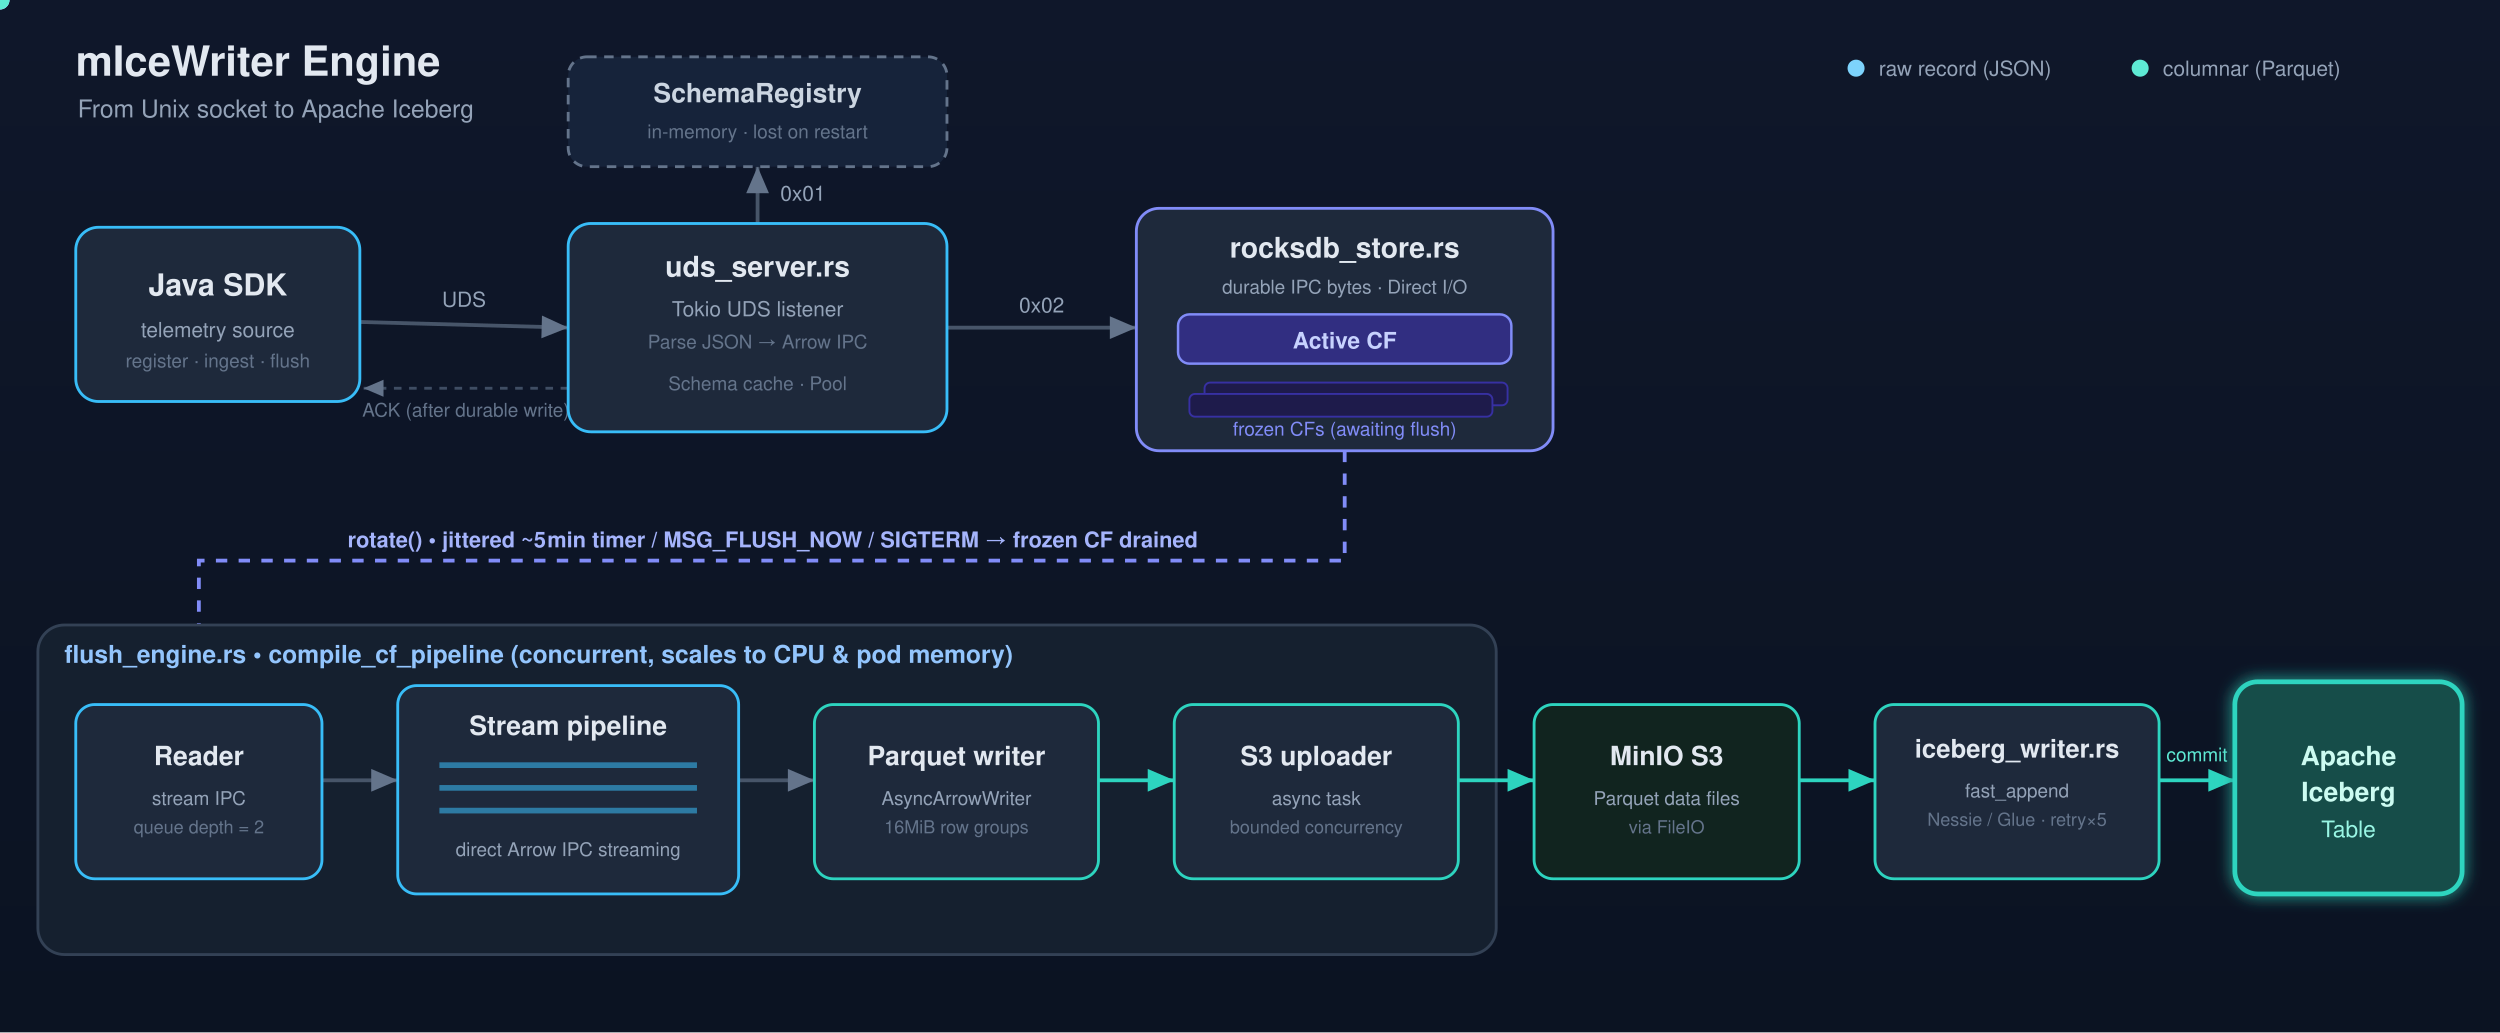
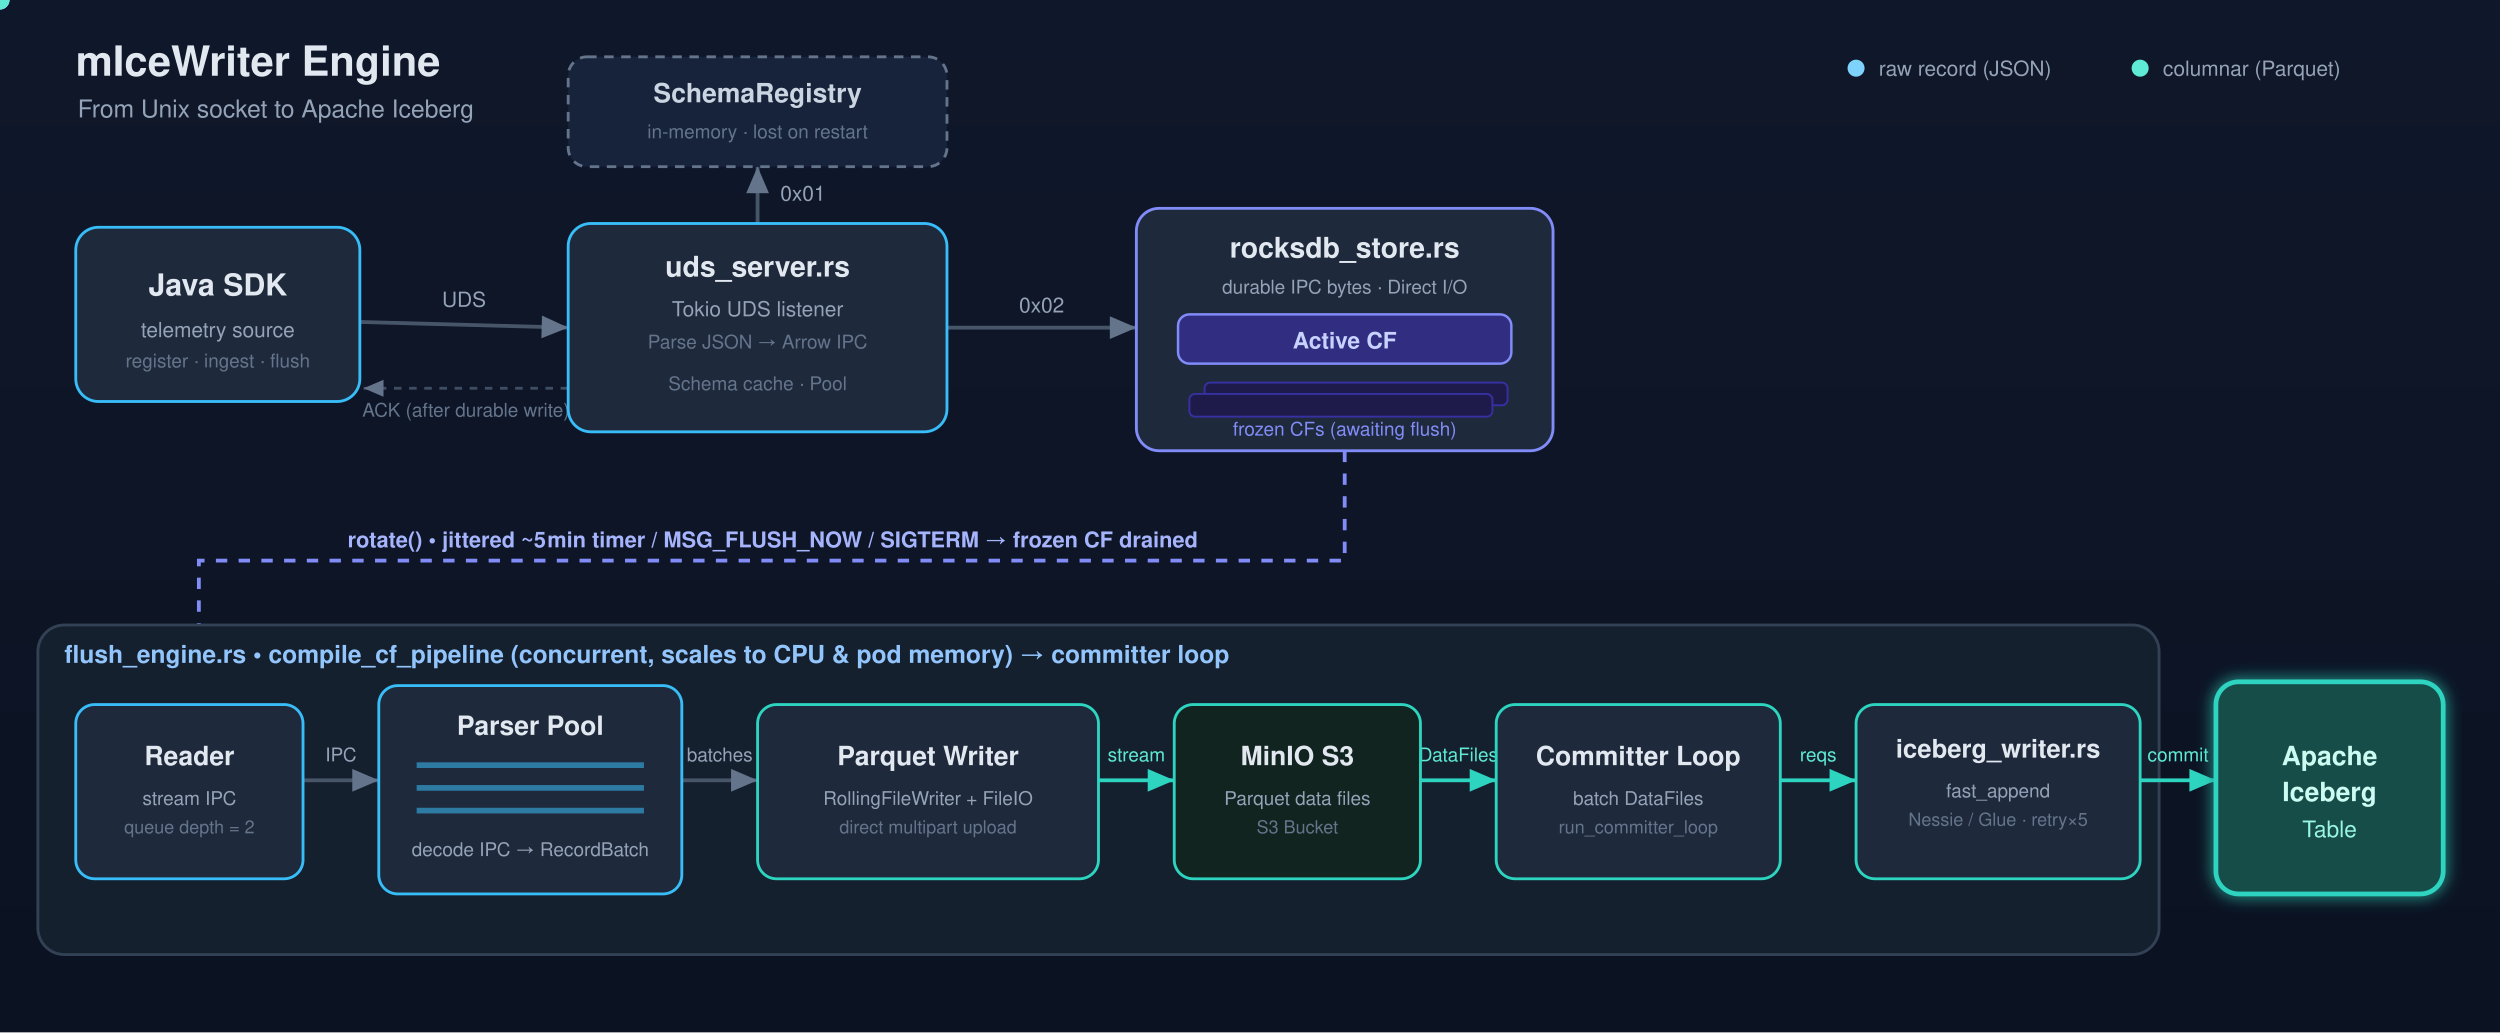
<svg xmlns="http://www.w3.org/2000/svg" viewBox="0 0 1320 545" font-family="'Segoe UI', Helvetica, Arial, sans-serif" role="img" aria-label="mIceWriter Engine architecture: telemetry records flow from the Java SDK over a Unix domain socket into uds_server.rs, are buffered in RocksDB, then flushed as Parquet to an Apache Iceberg table.">
  <defs>
    <marker id="arrow" markerWidth="9" markerHeight="9" refX="7" refY="3" orient="auto" markerUnits="strokeWidth">
      <path d="M0,0 L7,3 L0,6 Z" fill="#64748b" />
    </marker>
    <marker id="arrowTeal" markerWidth="9" markerHeight="9" refX="7" refY="3" orient="auto" markerUnits="strokeWidth">
      <path d="M0,0 L7,3 L0,6 Z" fill="#2dd4bf" />
    </marker>
    <marker id="arrowAccent" markerWidth="9" markerHeight="9" refX="7" refY="3" orient="auto" markerUnits="strokeWidth">
      <path d="M0,0 L7,3 L0,6 Z" fill="#818cf8" />
    </marker>
    <filter id="glow" x="-40%" y="-40%" width="180%" height="180%">
      <feGaussianBlur stdDeviation="4" result="b" />
      <feMerge>
        <feMergeNode in="b" />
        <feMergeNode in="SourceGraphic" />
      </feMerge>
    </filter>
  </defs>
  <rect x="0" y="0" width="1320" height="545" fill="#0f172a" />
  <rect x="0" y="0" width="1320" height="545" fill="url(#bgGrad)" />
  <text x="40" y="40" fill="#e2e8f0" font-size="22" font-weight="700">mIceWriter Engine</text>
  <text x="41" y="62" fill="#94a3b8" font-size="13">From Unix socket to Apache Iceberg</text>
  <g font-size="11" fill="#94a3b8">
    <circle cx="980" cy="36" r="4.5" fill="#7dd3fc" />
    <text x="992" y="40">raw record (JSON)</text>
    <circle cx="1130" cy="36" r="4.5" fill="#5eead4" />
    <text x="1142" y="40">columnar (Parquet)</text>
  </g>
  <path d="M190,170 L300,173" fill="none" stroke="#475569" stroke-width="2" marker-end="url(#arrow)" />
  <path d="M400,118 L400,88" fill="none" stroke="#475569" stroke-width="2" marker-end="url(#arrow)" />
  <path d="M500,173 L600,173" fill="none" stroke="#475569" stroke-width="2" marker-end="url(#arrow)" />
  <path d="M300,205 L192,205" fill="none" stroke="#3f4d63" stroke-width="1.5" stroke-dasharray="4 4" marker-end="url(#arrow)" />
  <text x="245" y="162" fill="#94a3b8" font-size="11" text-anchor="middle">UDS</text>
  <text x="412" y="106" fill="#94a3b8" font-size="11">0x01</text>
  <text x="550" y="165" fill="#94a3b8" font-size="11" text-anchor="middle">0x02</text>
  <text x="246" y="220" fill="#64748b" font-size="10" text-anchor="middle">ACK (after durable write)</text>
  <rect x="40" y="120" width="150" height="92" rx="12" fill="#1e293b" stroke="#38bdf8" stroke-width="1.5" />
  <text x="115" y="156" fill="#e2e8f0" font-size="16" font-weight="600" text-anchor="middle">Java SDK</text>
  <text x="115" y="178" fill="#94a3b8" font-size="11" text-anchor="middle">telemetry source</text>
  <text x="115" y="194" fill="#64748b" font-size="10" text-anchor="middle">register · ingest · flush</text>
  <rect x="300" y="30" width="200" height="58" rx="10" fill="#16233a" stroke="#64748b" stroke-width="1.5" stroke-dasharray="5 4" />
  <text x="400" y="54" fill="#cbd5e1" font-size="14" font-weight="600" text-anchor="middle">SchemaRegistry</text>
  <text x="400" y="73" fill="#64748b" font-size="10" text-anchor="middle">in‑memory · lost on restart</text>
  <rect x="300" y="118" width="200" height="110" rx="12" fill="#1e293b" stroke="#38bdf8" stroke-width="1.5" />
  <text x="400" y="146" fill="#e2e8f0" font-size="15" font-weight="600" text-anchor="middle">uds_server.rs</text>
  <text x="400" y="167" fill="#94a3b8" font-size="11" text-anchor="middle">Tokio UDS listener</text>
  <text x="400" y="184" fill="#64748b" font-size="10" text-anchor="middle">Parse JSON → Arrow IPC</text>
  <text x="400" y="206" fill="#64748b" font-size="10" text-anchor="middle">Schema cache · Pool</text>
  <rect x="600" y="110" width="220" height="128" rx="12" fill="#1e293b" stroke="#818cf8" stroke-width="1.5" />
  <text x="710" y="136" fill="#e2e8f0" font-size="15" font-weight="600" text-anchor="middle">rocksdb_store.rs</text>
  <text x="710" y="155" fill="#94a3b8" font-size="10" text-anchor="middle">durable IPC bytes · Direct I/O</text>
  <rect x="622" y="166" width="176" height="26" rx="6" fill="#312e81" stroke="#818cf8" stroke-width="1.3">
    <animate attributeName="stroke-opacity" values="1;0.35;1" dur="3s" repeatCount="indefinite" />
  </rect>
  <text x="710" y="184" fill="#c7d2fe" font-size="12" font-weight="600" text-anchor="middle">Active CF</text>
  <rect x="636" y="202" width="160" height="12" rx="3" fill="#1e1b4b" stroke="#3730a3" stroke-width="1" />
  <rect x="628" y="208" width="160" height="12" rx="3" fill="#1e1b4b" stroke="#3730a3" stroke-width="1" />
  <text x="710" y="230" fill="#818cf8" font-size="10" text-anchor="middle">frozen CFs (awaiting flush)</text>
  <path d="M710,238 L710,296 L105,296 L105,362" fill="none" stroke="#818cf8" stroke-width="2" stroke-dasharray="6 6" marker-end="url(#arrowAccent)">
    <animate attributeName="stroke-dashoffset" from="0" to="-24" dur="0.7s" repeatCount="indefinite" />
  </path>
  <text x="408" y="289" fill="#a5b4fc" font-size="11.5" font-weight="600" text-anchor="middle">rotate() • jittered ~5 min timer / MSG_FLUSH_NOW / SIGTERM → frozen CF drained</text>
-   <rect x="20" y="330" width="770" height="174" rx="14" fill="#15202f" stroke="#334155" stroke-width="1.5" />
-   <text x="34" y="350" fill="#93c5fd" font-size="13" font-weight="600">flush_engine.rs • compile_cf_pipeline (concurrent, scales to CPU &amp; pod memory)</text>
-   <path d="M170,412 L210,412" fill="none" stroke="#475569" stroke-width="2" marker-end="url(#arrow)" />
-   <path d="M390,412 L430,412" fill="none" stroke="#475569" stroke-width="2" marker-end="url(#arrow)" />
+   <rect x="20" y="330" width="1120" height="174" rx="14" fill="#15202f" stroke="#334155" stroke-width="1.5" />
+   <text x="34" y="350" fill="#93c5fd" font-size="13" font-weight="600">flush_engine.rs • compile_cf_pipeline (concurrent, scales to CPU &amp; pod memory) → committer loop</text>
+   <path d="M160,412 L200,412" fill="none" stroke="#475569" stroke-width="2" marker-end="url(#arrow)" />
+   <path d="M360,412 L400,412" fill="none" stroke="#475569" stroke-width="2" marker-end="url(#arrow)" />
  <path d="M580,412 L620,412" fill="none" stroke="#2dd4bf" stroke-width="2" marker-end="url(#arrowTeal)" />
-   <path d="M770,412 L810,412" fill="none" stroke="#2dd4bf" stroke-width="2" marker-end="url(#arrowTeal)" />
-   <path d="M950,412 L990,412" fill="none" stroke="#2dd4bf" stroke-width="2" marker-end="url(#arrowTeal)" />
-   <path d="M1140,412 L1180,412" fill="none" stroke="#2dd4bf" stroke-width="2" marker-end="url(#arrowTeal)" />
-   <text x="695" y="402" fill="#5eead4" font-size="10" text-anchor="middle">upload</text>
-   <text x="1160" y="402" fill="#5eead4" font-size="10" text-anchor="middle">commit</text>
-   <rect x="40" y="372" width="130" height="92" rx="10" fill="#1e293b" stroke="#38bdf8" stroke-width="1.5" />
-   <text x="105" y="404" fill="#e2e8f0" font-size="14" font-weight="600" text-anchor="middle">Reader</text>
-   <text x="105" y="425" fill="#94a3b8" font-size="10" text-anchor="middle">stream IPC</text>
-   <text x="105" y="440" fill="#64748b" font-size="9.5" text-anchor="middle">queue depth = 2</text>
-   <rect x="210" y="362" width="180" height="110" rx="10" fill="#1e293b" stroke="#38bdf8" stroke-width="1.5" />
-   <text x="300" y="388" fill="#e2e8f0" font-size="14" font-weight="600" text-anchor="middle">Stream pipeline</text>
+   <path d="M750,412 L790,412" fill="none" stroke="#2dd4bf" stroke-width="2" marker-end="url(#arrowTeal)" />
+   <path d="M940,412 L980,412" fill="none" stroke="#2dd4bf" stroke-width="2" marker-end="url(#arrowTeal)" />
+   <path d="M1130,412 L1170,412" fill="none" stroke="#2dd4bf" stroke-width="2" marker-end="url(#arrowTeal)" />
+   <text x="180" y="402" fill="#94a3b8" font-size="10" text-anchor="middle">IPC</text>
+   <text x="380" y="402" fill="#94a3b8" font-size="10" text-anchor="middle">batches</text>
+   <text x="600" y="402" fill="#5eead4" font-size="10" text-anchor="middle">stream</text>
+   <text x="770" y="402" fill="#5eead4" font-size="10" text-anchor="middle">DataFiles</text>
+   <text x="960" y="402" fill="#5eead4" font-size="10" text-anchor="middle">reqs</text>
+   <text x="1150" y="402" fill="#5eead4" font-size="10" text-anchor="middle">commit</text>
+   <rect x="40" y="372" width="120" height="92" rx="10" fill="#1e293b" stroke="#38bdf8" stroke-width="1.5" />
+   <text x="100" y="404" fill="#e2e8f0" font-size="14" font-weight="600" text-anchor="middle">Reader</text>
+   <text x="100" y="425" fill="#94a3b8" font-size="10" text-anchor="middle">stream IPC</text>
+   <text x="100" y="440" fill="#64748b" font-size="9.5" text-anchor="middle">queue depth = 2</text>
+   <rect x="200" y="362" width="160" height="110" rx="10" fill="#1e293b" stroke="#38bdf8" stroke-width="1.5" />
+   <text x="280" y="388" fill="#e2e8f0" font-size="14" font-weight="600" text-anchor="middle">Parser Pool</text>
  <g stroke="#38bdf8" stroke-width="3" opacity="0.55">
-     <line x1="232" y1="404" x2="368" y2="404" />
-     <line x1="232" y1="416" x2="368" y2="416" />
-     <line x1="232" y1="428" x2="368" y2="428" />
+     <line x1="220" y1="404" x2="340" y2="404" />
+     <line x1="220" y1="416" x2="340" y2="416" />
+     <line x1="220" y1="428" x2="340" y2="428" />
  </g>
-   <text x="300" y="452" fill="#94a3b8" font-size="10" text-anchor="middle">direct Arrow IPC streaming</text>
-   <rect x="430" y="372" width="150" height="92" rx="10" fill="#1e293b" stroke="#2dd4bf" stroke-width="1.5" />
-   <text x="505" y="404" fill="#e2e8f0" font-size="14" font-weight="600" text-anchor="middle">Parquet writer</text>
-   <text x="505" y="425" fill="#94a3b8" font-size="10" text-anchor="middle">AsyncArrowWriter</text>
-   <text x="505" y="440" fill="#64748b" font-size="9.5" text-anchor="middle">16MiB row groups</text>
-   <rect x="620" y="372" width="150" height="92" rx="10" fill="#1e293b" stroke="#2dd4bf" stroke-width="1.5" />
-   <text x="695" y="404" fill="#e2e8f0" font-size="14" font-weight="600" text-anchor="middle">S3 uploader</text>
-   <text x="695" y="425" fill="#94a3b8" font-size="10" text-anchor="middle">async task</text>
-   <text x="695" y="440" fill="#64748b" font-size="9.5" text-anchor="middle">bounded concurrency</text>
-   <rect x="810" y="372" width="140" height="92" rx="10" fill="#11241f" stroke="#2dd4bf" stroke-width="1.5" />
-   <text x="880" y="404" fill="#e2e8f0" font-size="14" font-weight="600" text-anchor="middle">MinIO S3</text>
-   <text x="880" y="425" fill="#94a3b8" font-size="10" text-anchor="middle">Parquet data files</text>
-   <text x="880" y="440" fill="#64748b" font-size="9.5" text-anchor="middle">via FileIO</text>
-   <rect x="990" y="372" width="150" height="92" rx="10" fill="#1e293b" stroke="#2dd4bf" stroke-width="1.5" />
-   <text x="1065" y="400" fill="#e2e8f0" font-size="13.5" font-weight="600" text-anchor="middle">iceberg_writer.rs</text>
-   <text x="1065" y="421" fill="#94a3b8" font-size="10" text-anchor="middle">fast_append</text>
-   <text x="1065" y="436" fill="#64748b" font-size="9.5" text-anchor="middle">Nessie / Glue · retry×5</text>
-   <rect x="1180" y="360" width="120" height="112" rx="12" fill="#134e4a" stroke="#2dd4bf" stroke-width="2.5" filter="url(#glow)">
+   <text x="280" y="452" fill="#94a3b8" font-size="10" text-anchor="middle">decode IPC → RecordBatch</text>
+   <rect x="400" y="372" width="180" height="92" rx="10" fill="#1e293b" stroke="#2dd4bf" stroke-width="1.5" />
+   <text x="490" y="404" fill="#e2e8f0" font-size="14" font-weight="600" text-anchor="middle">Parquet Writer</text>
+   <text x="490" y="425" fill="#94a3b8" font-size="10" text-anchor="middle">RollingFileWriter + FileIO</text>
+   <text x="490" y="440" fill="#64748b" font-size="9.5" text-anchor="middle">direct multipart upload</text>
+   <rect x="620" y="372" width="130" height="92" rx="10" fill="#11241f" stroke="#2dd4bf" stroke-width="1.5" />
+   <text x="685" y="404" fill="#e2e8f0" font-size="14" font-weight="600" text-anchor="middle">MinIO S3</text>
+   <text x="685" y="425" fill="#94a3b8" font-size="10" text-anchor="middle">Parquet data files</text>
+   <text x="685" y="440" fill="#64748b" font-size="9.5" text-anchor="middle">S3 Bucket</text>
+   <rect x="790" y="372" width="150" height="92" rx="10" fill="#1e293b" stroke="#2dd4bf" stroke-width="1.5" />
+   <text x="865" y="404" fill="#e2e8f0" font-size="14" font-weight="600" text-anchor="middle">Committer Loop</text>
+   <text x="865" y="425" fill="#94a3b8" font-size="10" text-anchor="middle">batch DataFiles</text>
+   <text x="865" y="440" fill="#64748b" font-size="9.5" text-anchor="middle">run_committer_loop</text>
+   <rect x="980" y="372" width="150" height="92" rx="10" fill="#1e293b" stroke="#2dd4bf" stroke-width="1.5" />
+   <text x="1055" y="400" fill="#e2e8f0" font-size="13.5" font-weight="600" text-anchor="middle">iceberg_writer.rs</text>
+   <text x="1055" y="421" fill="#94a3b8" font-size="10" text-anchor="middle">fast_append</text>
+   <text x="1055" y="436" fill="#64748b" font-size="9.5" text-anchor="middle">Nessie / Glue · retry×5</text>
+   <rect x="1170" y="360" width="120" height="112" rx="12" fill="#134e4a" stroke="#2dd4bf" stroke-width="2.5" filter="url(#glow)">
    <animate attributeName="stroke-opacity" values="0.6;1;0.6" dur="2.4s" repeatCount="indefinite" />
  </rect>
-   <text x="1240" y="404" fill="#ccfbf1" font-size="14" font-weight="700" text-anchor="middle">Apache</text>
-   <text x="1240" y="423" fill="#ccfbf1" font-size="14" font-weight="700" text-anchor="middle">Iceberg</text>
-   <text x="1240" y="442" fill="#99f6e4" font-size="12" text-anchor="middle">Table</text>
+   <text x="1230" y="404" fill="#ccfbf1" font-size="14" font-weight="700" text-anchor="middle">Apache</text>
+   <text x="1230" y="423" fill="#ccfbf1" font-size="14" font-weight="700" text-anchor="middle">Iceberg</text>
+   <text x="1230" y="442" fill="#99f6e4" font-size="12" text-anchor="middle">Table</text>
  <circle r="4.5" fill="#7dd3fc">
    <animateMotion dur="1.5s" repeatCount="indefinite" path="M190,170 L300,173" />
  </circle>
  <circle r="4.5" fill="#7dd3fc">
    <animateMotion dur="1.5s" begin="0.75s" repeatCount="indefinite" path="M190,170 L300,173" />
  </circle>
  <circle r="4" fill="#cbd5e1">
    <animateMotion dur="3s" repeatCount="indefinite" path="M400,118 L400,88" />
  </circle>
  <circle r="4.5" fill="#7dd3fc">
    <animateMotion dur="1.4s" repeatCount="indefinite" path="M500,173 L600,173" />
  </circle>
  <circle r="4.5" fill="#7dd3fc">
    <animateMotion dur="1.4s" begin="0.7s" repeatCount="indefinite" path="M500,173 L600,173" />
  </circle>
  <circle r="5" fill="#a5b4fc">
    <animateMotion dur="2.6s" repeatCount="indefinite" path="M710,238 L710,296 L105,296 L105,362" />
  </circle>
  <circle r="5" fill="#a5b4fc">
    <animateMotion dur="2.6s" begin="1.3s" repeatCount="indefinite" path="M710,238 L710,296 L105,296 L105,362" />
  </circle>
  <circle r="4.5" fill="#7dd3fc">
-     <animateMotion dur="1.1s" repeatCount="indefinite" path="M170,412 L210,412" />
+     <animateMotion dur="1.1s" repeatCount="indefinite" path="M160,412 L200,412" />
  </circle>
  <circle r="4.5" fill="#7dd3fc">
-     <animateMotion dur="1.1s" repeatCount="indefinite" path="M390,412 L430,412" />
+     <animateMotion dur="1.1s" repeatCount="indefinite" path="M360,412 L400,412" />
  </circle>
  <circle r="4.5" fill="#5eead4">
    <animateMotion dur="1.1s" repeatCount="indefinite" path="M580,412 L620,412" />
  </circle>
  <circle r="4.5" fill="#5eead4">
-     <animateMotion dur="1.1s" repeatCount="indefinite" path="M770,412 L810,412" />
+     <animateMotion dur="1.1s" repeatCount="indefinite" path="M750,412 L790,412" />
  </circle>
  <circle r="4.5" fill="#5eead4">
-     <animateMotion dur="1.1s" repeatCount="indefinite" path="M950,412 L990,412" />
+     <animateMotion dur="1.1s" repeatCount="indefinite" path="M940,412 L980,412" />
  </circle>
  <circle r="5" fill="#5eead4">
-     <animateMotion dur="1.2s" repeatCount="indefinite" path="M1140,412 L1180,412" />
+     <animateMotion dur="1.2s" repeatCount="indefinite" path="M1130,412 L1170,412" />
  </circle>
  <defs>
    <linearGradient id="bgGrad" x1="0" y1="0" x2="0" y2="1">
      <stop offset="0" stop-color="#0f172a" />
      <stop offset="1" stop-color="#0b1322" />
    </linearGradient>
  </defs>
</svg>
